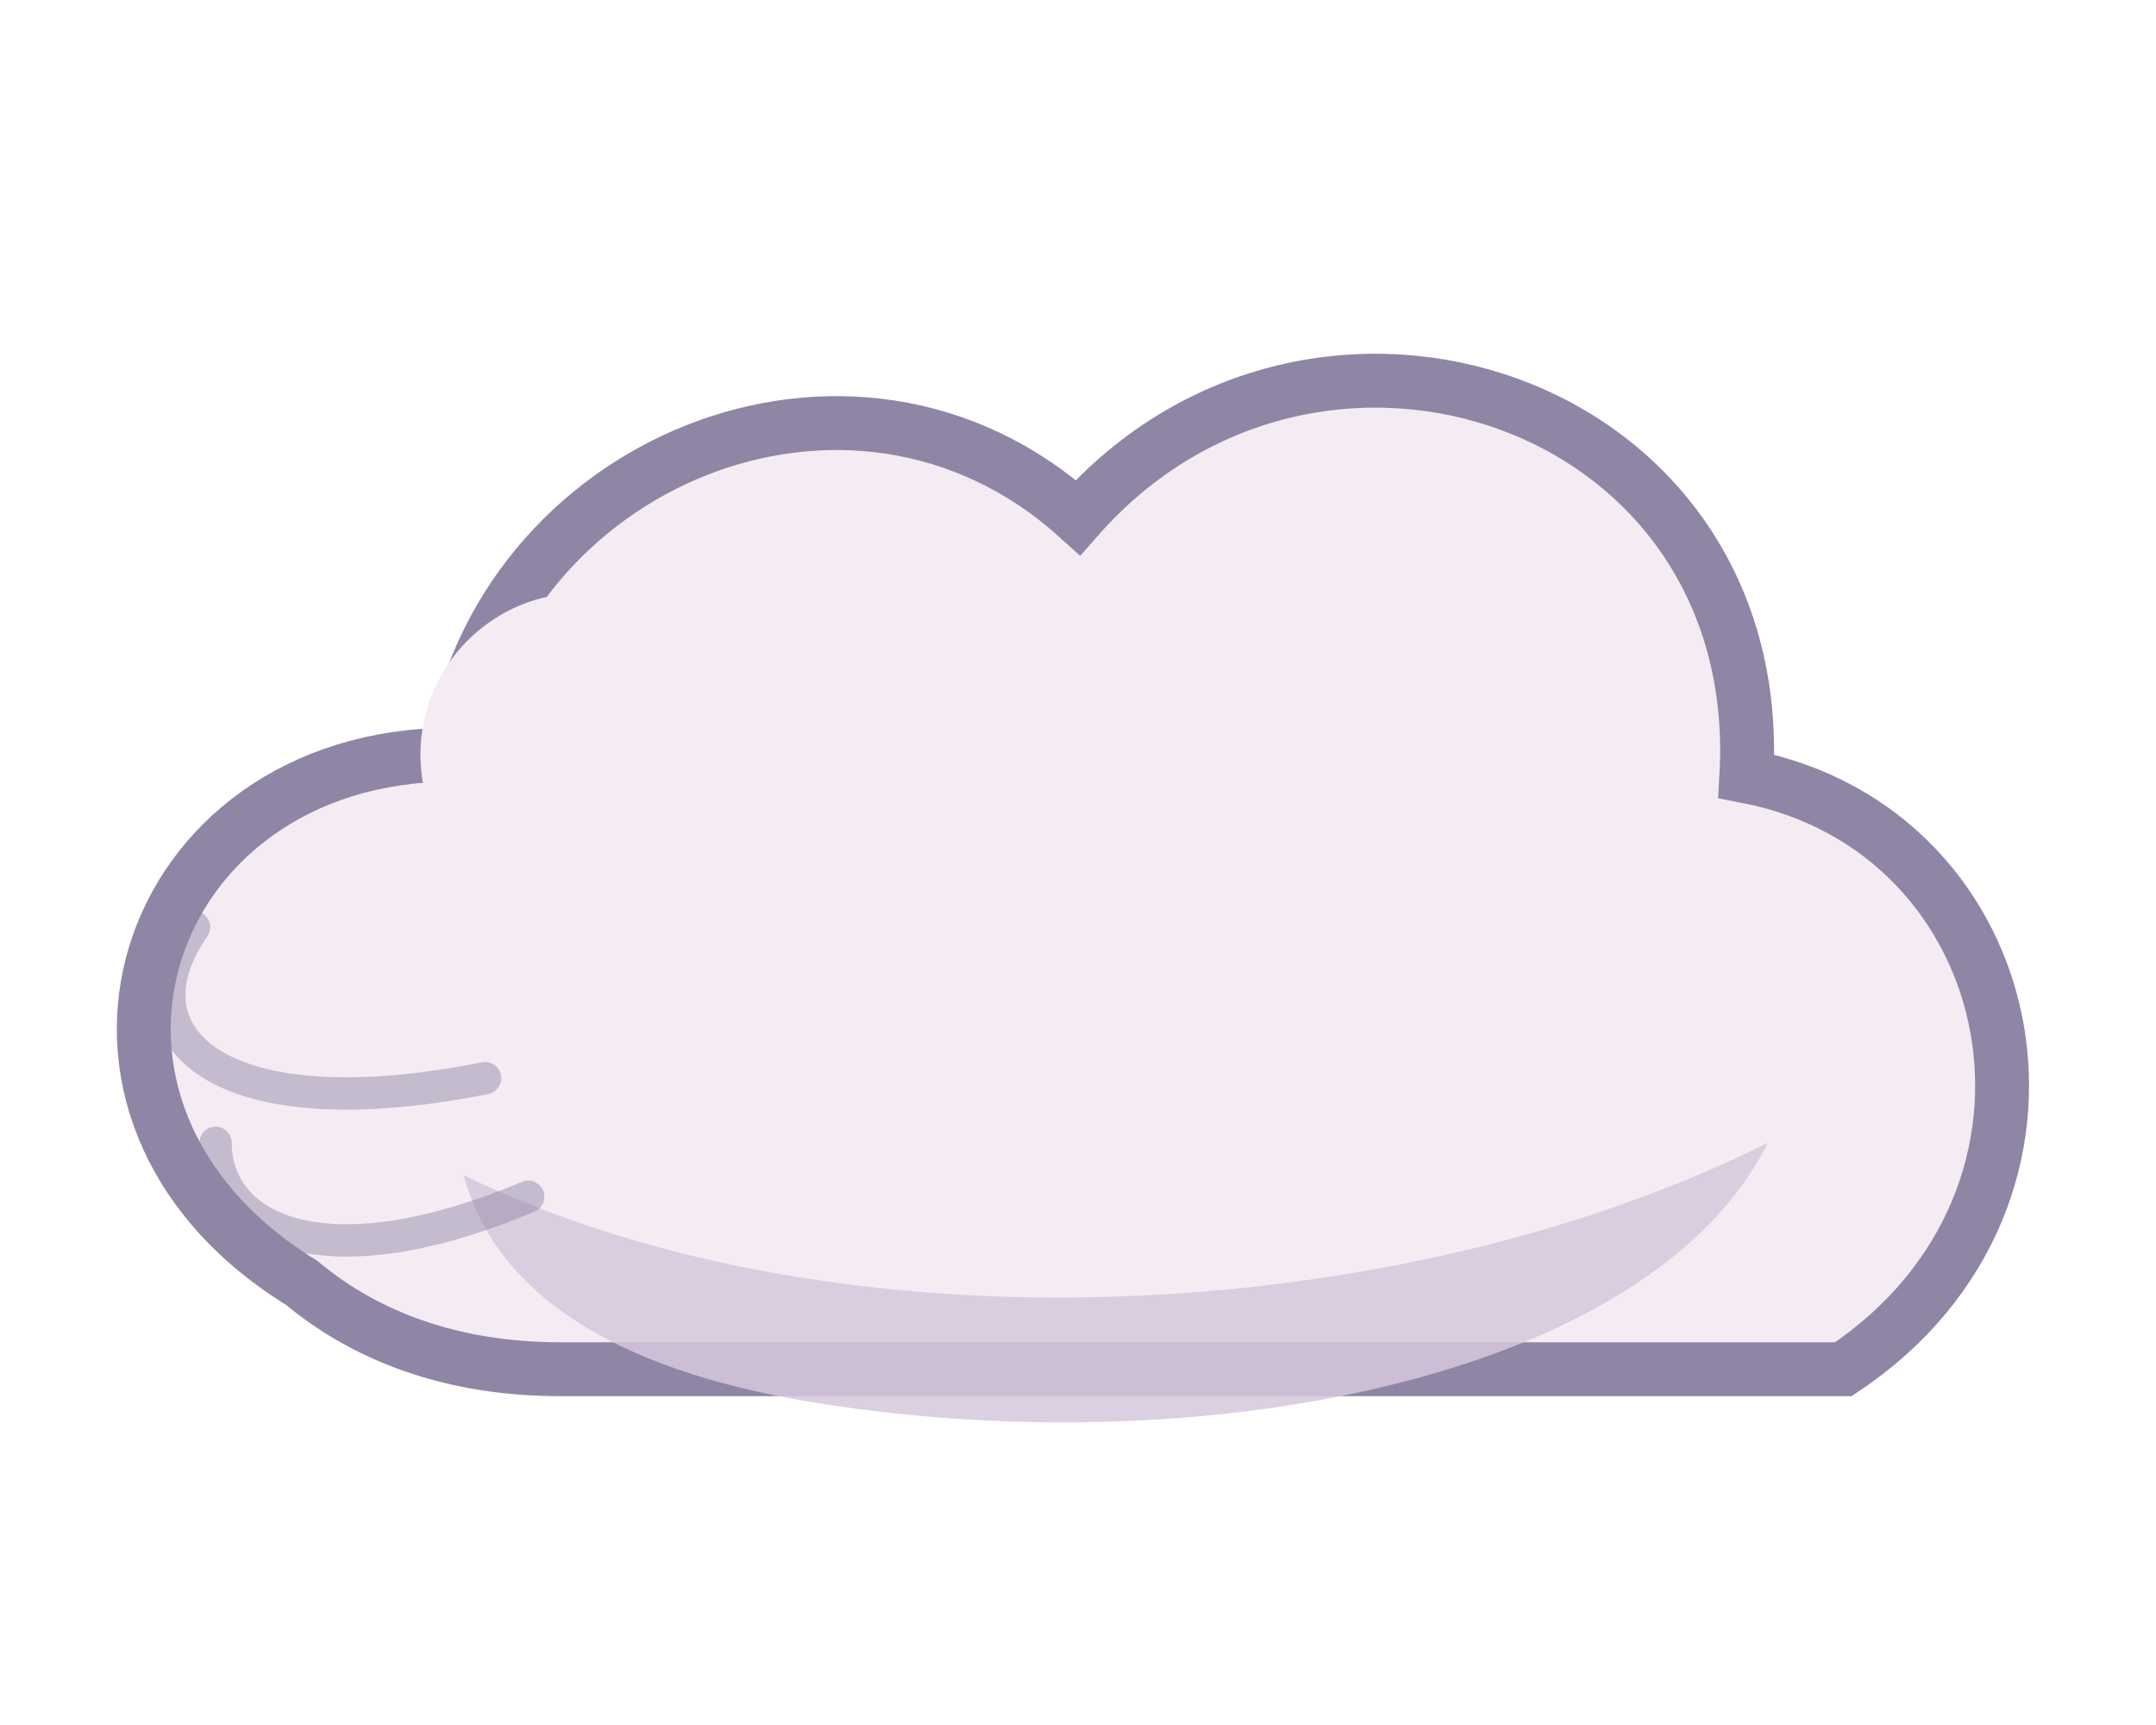
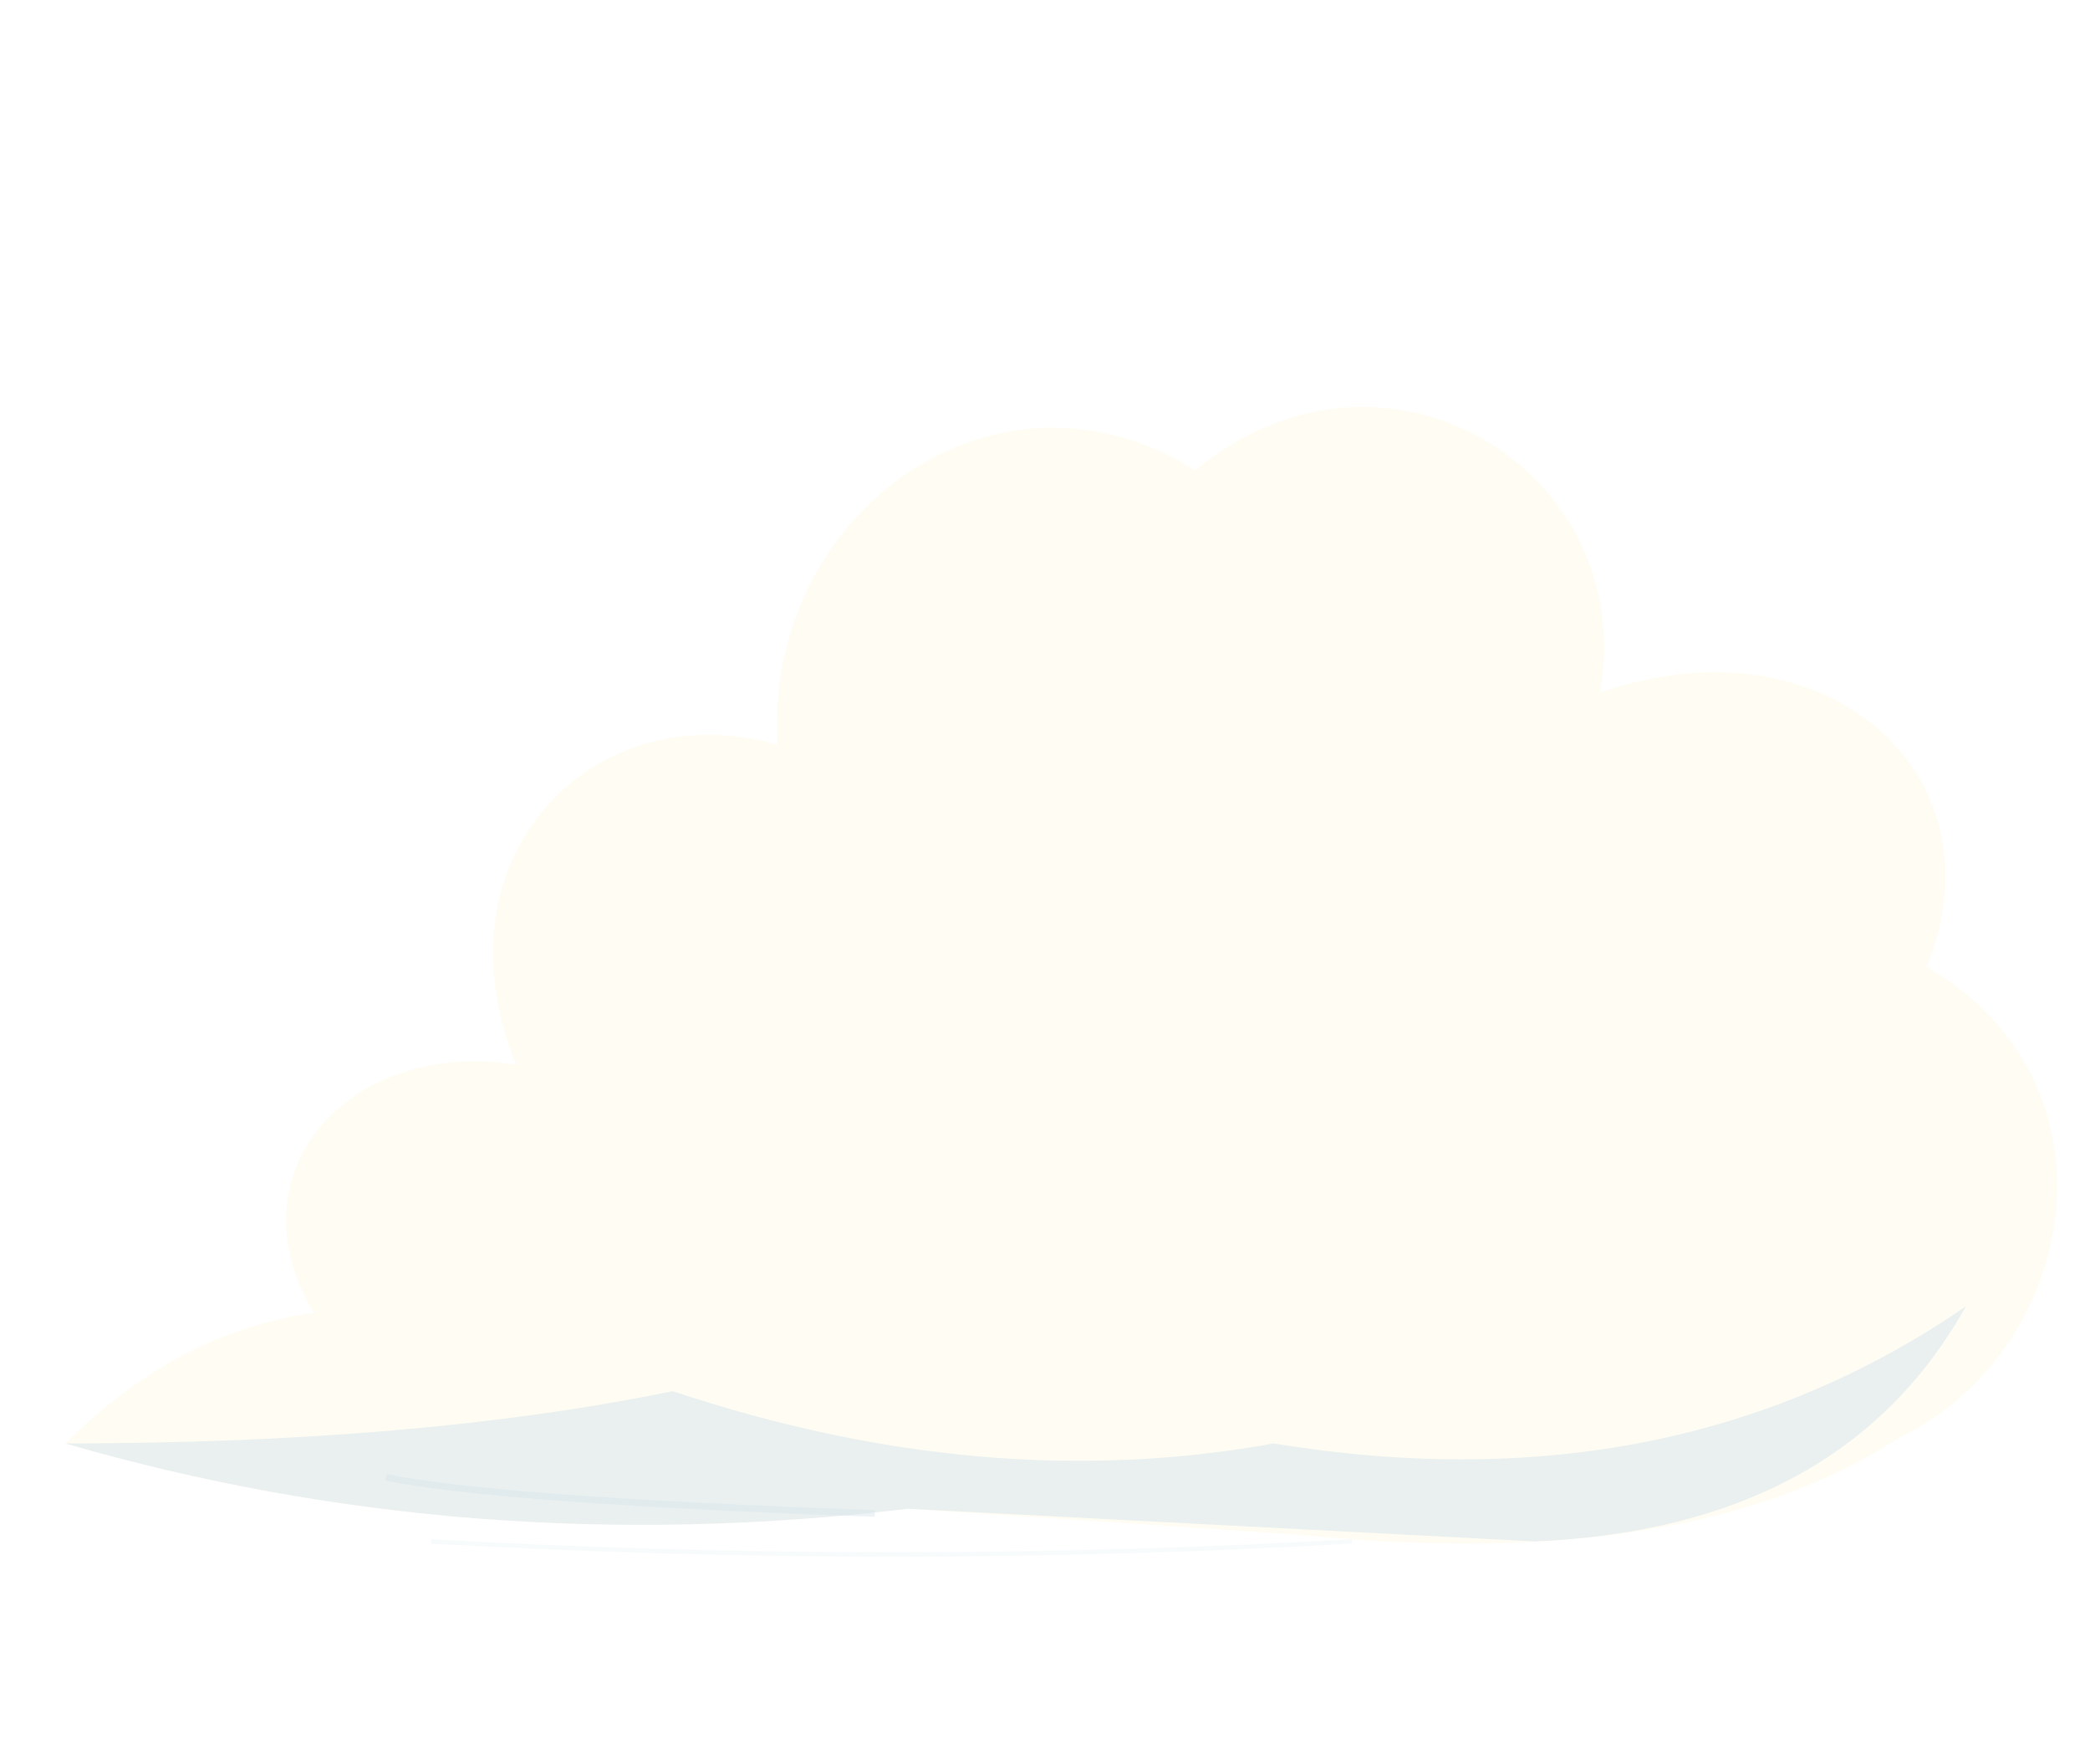
- <svg xmlns="http://www.w3.org/2000/svg" viewBox="0 0 200 160" preserveAspectRatio="xMidYMid meet" aria-hidden="true" focusable="false" class="theme-object" data-variant-silhouette="2" data-variant-palette="4" data-variant-orientation="7" data-variant-density="1" data-variant-underside="2" data-variant-wisp="3" data-visual-axis="orientation" data-visual-value="7" data-visual-scope="self">
+ <svg xmlns="http://www.w3.org/2000/svg" viewBox="0 0 320 270" preserveAspectRatio="xMidYMid meet" opacity=".98">
  <g data-visual-axis="palette" data-visual-value="4">
-     <path data-visual-axis="silhouette" data-visual-value="2" data-visual-scope="self" d="M28 119C2 103 13 70 42 70C46 43 79 29 100 48C122 23 164 37 162 72C188 77 195 111 171 127H52C42 127 34 124 28 119Z" fill="rgb(245, 235, 243)" stroke="rgb(143, 134, 166)" stroke-width="5" />
-     <g data-visual-axis="density" data-visual-value="1">
-       <circle class="theme-detail" cx="54" cy="70" r="15" fill="#f5ebf3" />
+     <g data-visual-axis="silhouette" data-visual-value="3">
+       <path d="M10 221Q27 204 48 201C35 179 54 159 79 163C66 131 91 106 119 114C117 78 153 53 183 72C212 48 251 72 245 106C280 94 307 119 295 148C326 166 318 207 291 220Q259 241 199 235L139 231Q72 239 10 221Z" fill="#fffdf3" />
    </g>
    <g data-visual-axis="underside" data-visual-value="2">
-       <path class="theme-detail" d="M43 109C78 126 130 123 164 106C153 128 111 136 75 130C57 127 46 120 43 109Z" fill="#d5c8dc" opacity="0.86" />
+       <path d="M10 221Q64 221 103 213Q151 229 195 221Q256 231 301 200Q282 234 235 236L139 231Q72 239 10 221Z" fill="#cfdfea" opacity=".45" />
+     </g>
+     <g data-visual-axis="density" data-visual-value="1">
+       <path d="M66 236Q137 240 207 236" fill="none" stroke="#eef5f8" stroke-width=".7" opacity=".4" />
    </g>
    <g data-visual-axis="wisp" data-visual-value="3">
-       <path class="theme-detail" d="M45 100C20 105 11 96 18 86M49 111C30 119 20 114 20 106" fill="none" stroke="#8f86a6" stroke-width="3" stroke-linecap="round" opacity=".48" />
+       <g data-visual-axis="orientation" data-visual-value="7" transform="rotate(5 160 232)">
+         <path d="M59 235Q76 237 134 234" fill="none" stroke="#d4e3ec" stroke-width="1" opacity=".45" />
+       </g>
    </g>
  </g>
-   <rect data-theme-content-area="content" x="48" y="60" width="104" height="64" fill="none" stroke="none" />
+   <rect x="101" y="112" width="154" height="100" fill="none" data-theme-content-area="content" />
</svg>
